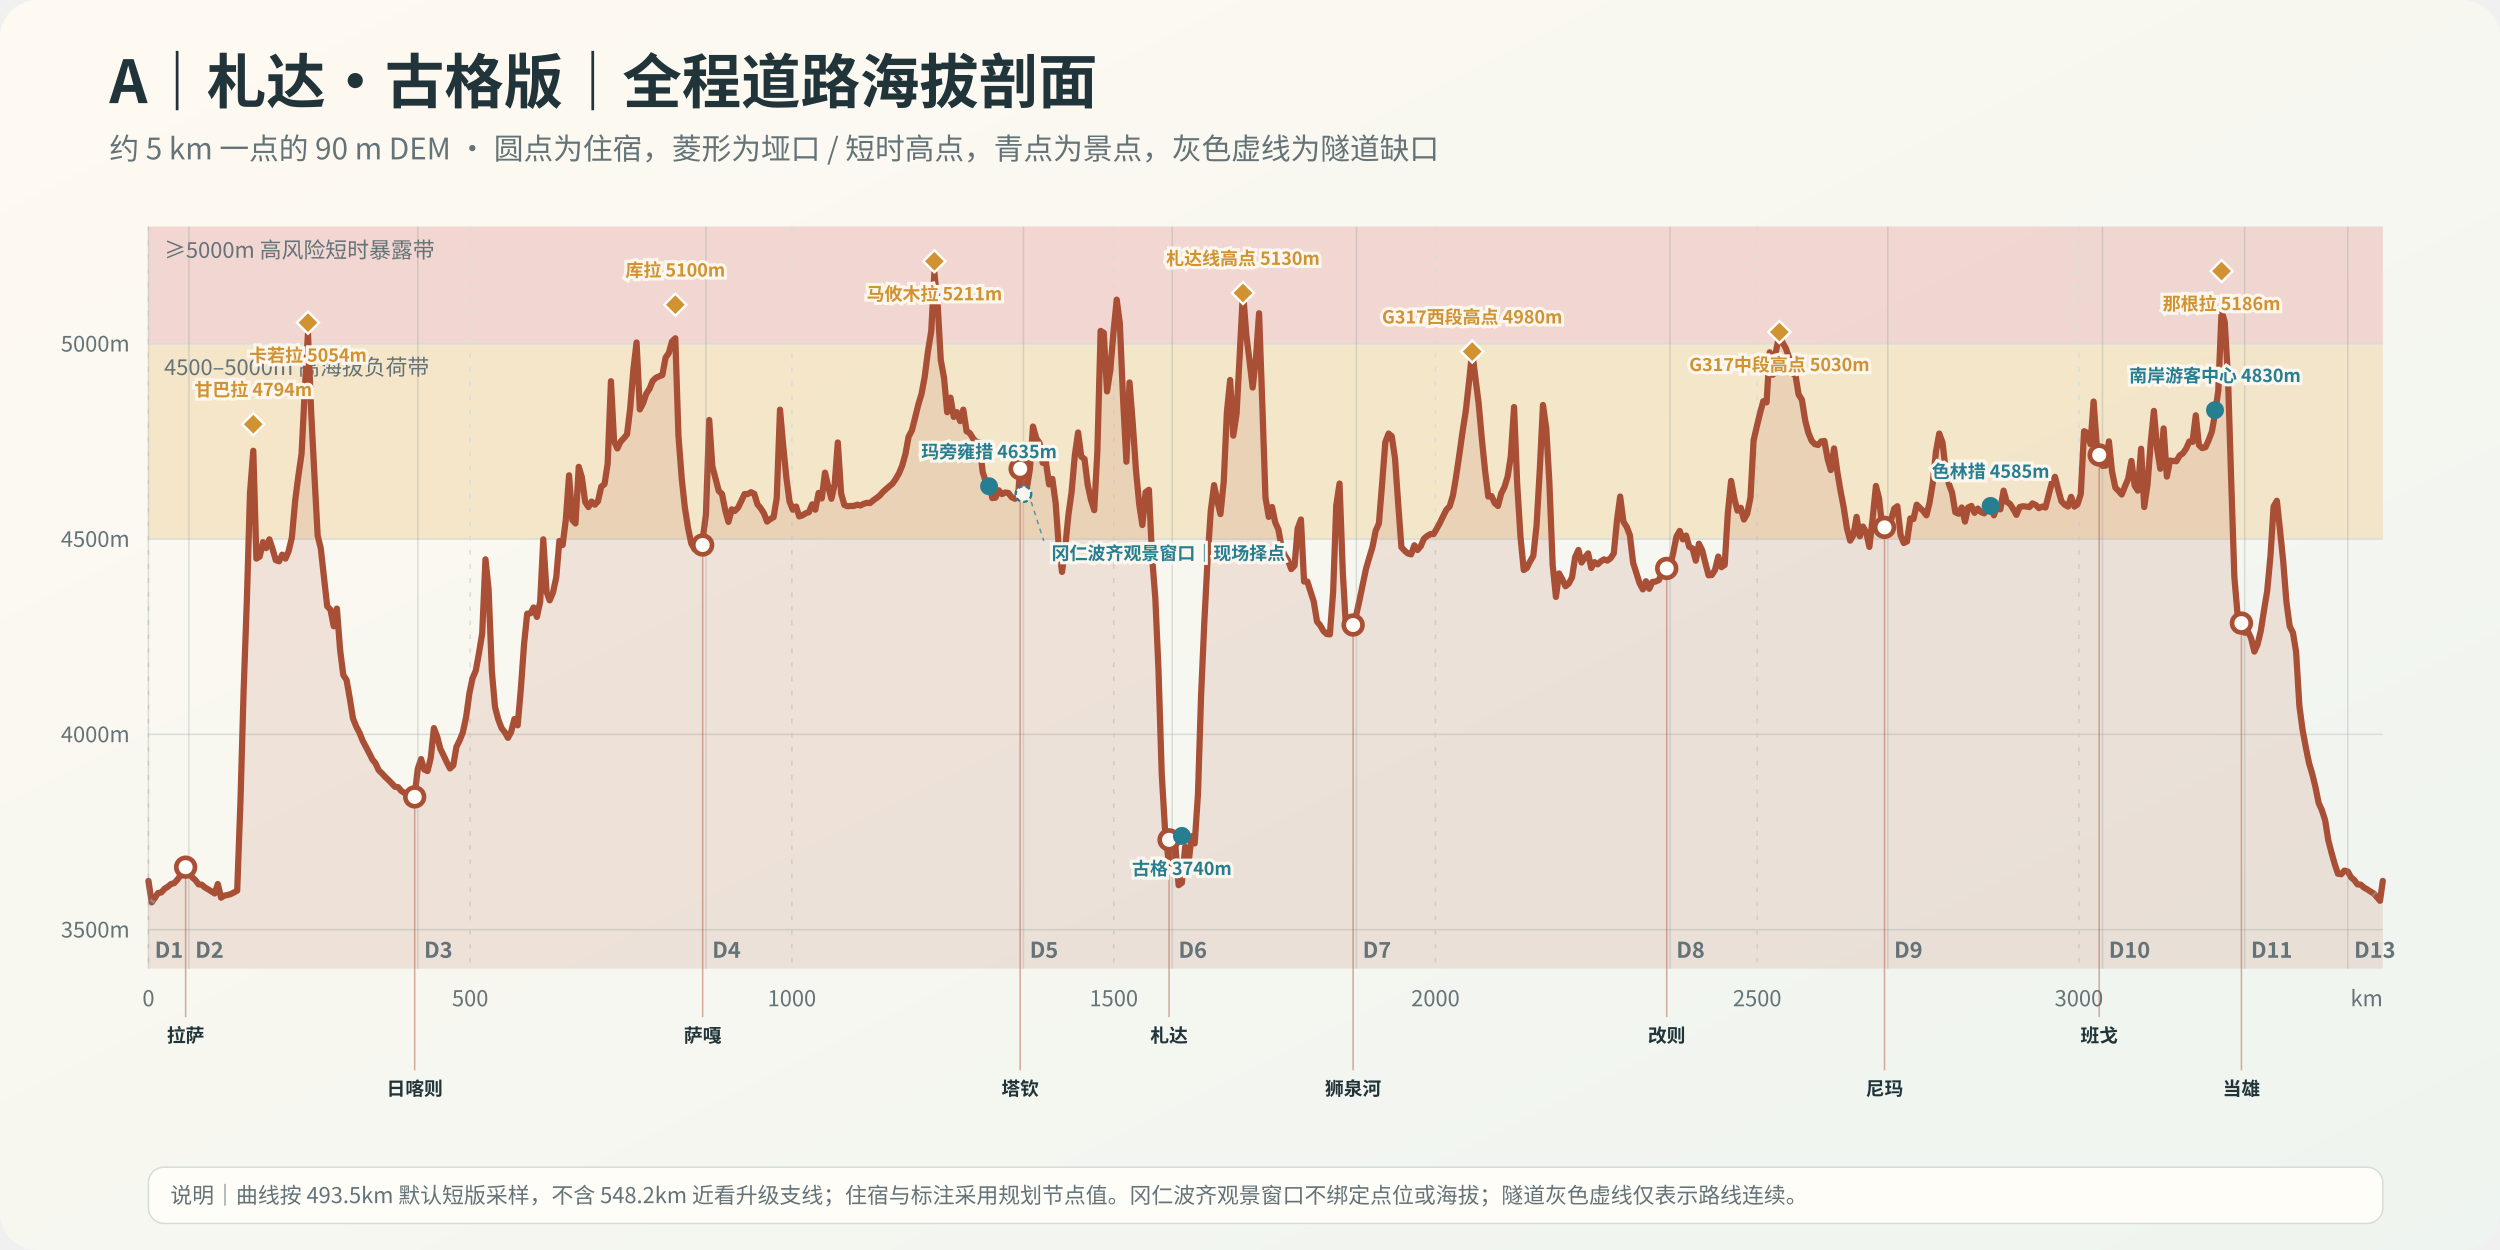
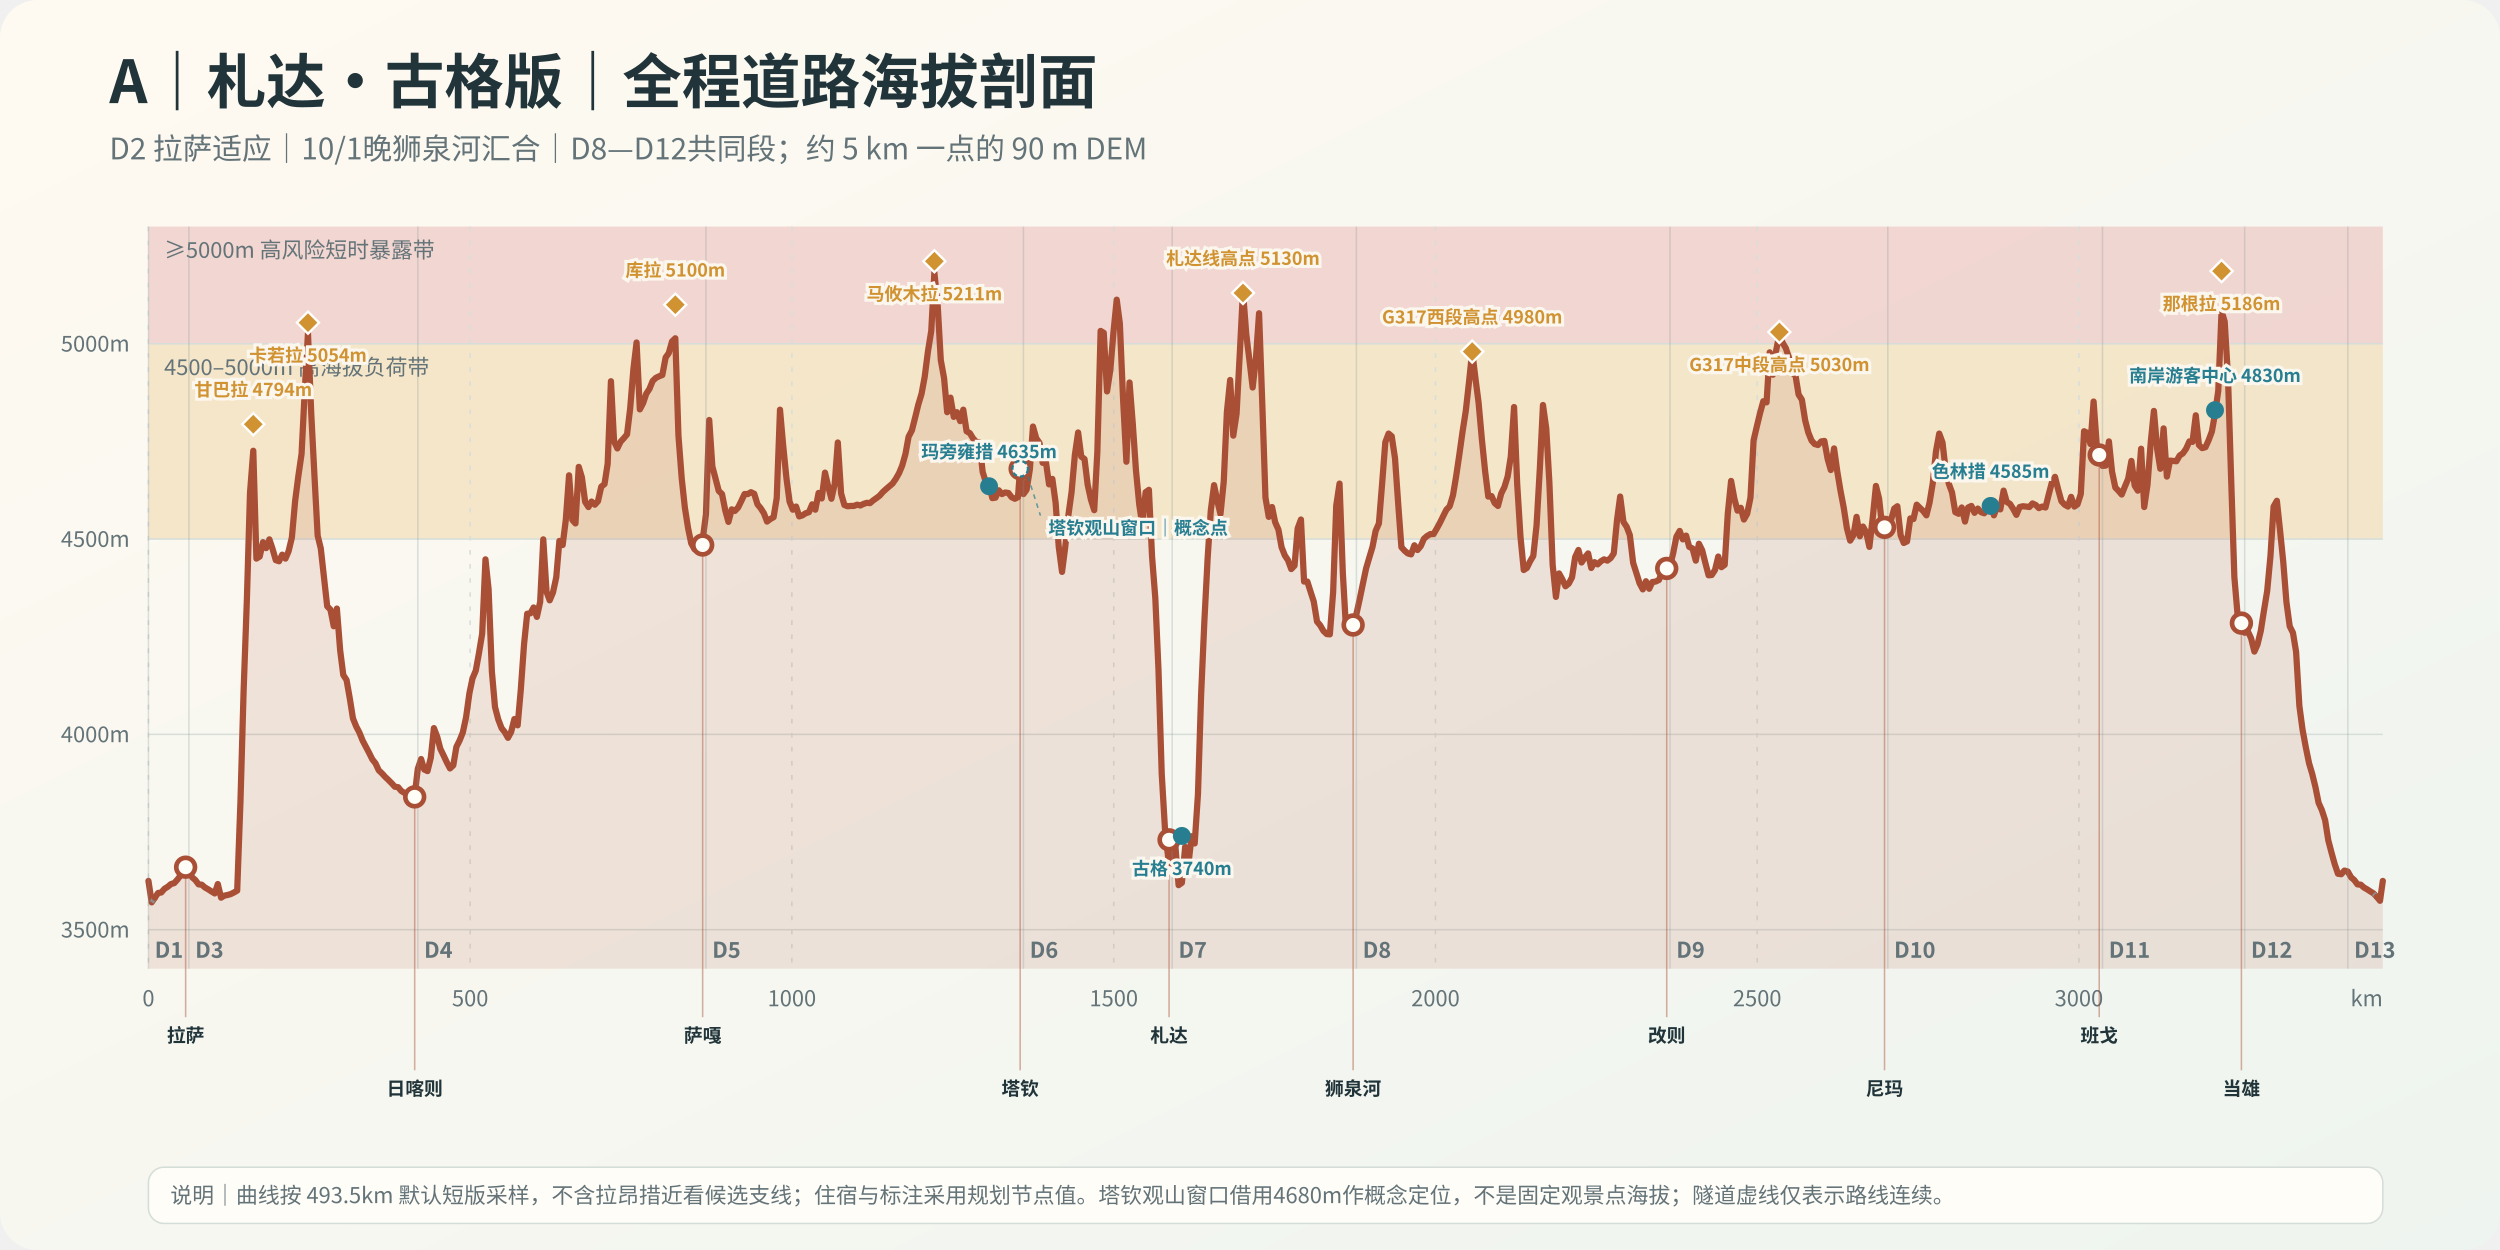
<svg xmlns="http://www.w3.org/2000/svg" width="1600" height="800" viewBox="0 0 1600 800" role="img">
  <defs>
    <linearGradient id="paper" x1="0" y1="0" x2="1" y2="1">
      <stop offset="0" stop-color="#fffaf1" />
      <stop offset="1" stop-color="#eef4ef" />
    </linearGradient>
    <filter id="soft" x="-30%" y="-30%" width="160%" height="160%">
      <feDropShadow dx="0" dy="3" stdDeviation="4" flood-color="#21343a" flood-opacity=".18" />
    </filter>
    <marker id="arr-a" viewBox="0 0 10 10" refX="8" refY="5" markerWidth="11" markerHeight="11" markerUnits="userSpaceOnUse" orient="auto-start-reverse">
      <path d="M0 0L10 5L0 10z" fill="#a94f36" />
    </marker>
    <marker id="arr-b" viewBox="0 0 10 10" refX="8" refY="5" markerWidth="11" markerHeight="11" markerUnits="userSpaceOnUse" orient="auto-start-reverse">
      <path d="M0 0L10 5L0 10z" fill="#7652a6" />
    </marker>
    <marker id="arr-gold" viewBox="0 0 10 10" refX="8" refY="5" markerWidth="11" markerHeight="11" markerUnits="userSpaceOnUse" orient="auto-start-reverse">
      <path d="M0 0L10 5L0 10z" fill="#c28a2c" />
    </marker>
    <marker id="arr-blue" viewBox="0 0 10 10" refX="8" refY="5" markerWidth="11" markerHeight="11" markerUnits="userSpaceOnUse" orient="auto-start-reverse">
      <path d="M0 0L10 5L0 10z" fill="#244f73" />
    </marker>
    <style>
.cn{font-family:"PingFang SC","Hiragino Sans GB","Microsoft YaHei","Noto Sans CJK SC",sans-serif}
.title{font-size:38px;font-weight:750;fill:#20343a}.sub{font-size:19px;fill:#637378}
.axis{font-size:14px;fill:#637378}.small{font-size:14px;fill:#637378}.label{font-size:16px;font-weight:650;fill:#20343a;paint-order:stroke;stroke:#fbf7ef;stroke-width:5px;stroke-linejoin:round}
.route{fill:none;stroke-linecap:round;stroke-linejoin:round}.legend{font-size:15px;fill:#33484e}
.profile{fill:none;stroke:#a94f36;stroke-width:4;stroke-linecap:round;stroke-linejoin:round}
</style>
  </defs>
  <rect width="1600" height="800" rx="24" fill="url(#paper)" />
  <text class="cn title" x="70" y="66">A｜札达·古格版｜全程道路海拔剖面</text>
-   <text class="cn sub" x="70" y="102">约 5 km 一点的 90 m DEM · 圆点为住宿，菱形为垭口 / 短时高点，青点为景点，灰色虚线为隧道缺口</text>
+   <text class="cn sub" x="70" y="102">D2 拉萨适应｜10/1晚狮泉河汇合｜D8—D12共同段；约 5 km 一点的 90 m DEM</text>
  <rect x="95" y="145" width="1430" height="75.0" fill="#efc9c5" opacity=".72" />
  <rect x="95" y="220.0" width="1430" height="125.0" fill="#f2dfba" opacity=".72" />
  <text class="cn axis" x="105" y="165" fill="#98483e">≥5000m 高风险短时暴露带</text>
  <text class="cn axis" x="105" y="240.0" fill="#886224">4500–5000m 高海拔负荷带</text>
  <line x1="95" y1="595.0" x2="1525" y2="595.0" stroke="#d7ded9" stroke-width="1" />
  <text class="cn axis" x="83" y="600.0" text-anchor="end">3500m</text>
  <line x1="95" y1="470.0" x2="1525" y2="470.0" stroke="#d7ded9" stroke-width="1" />
  <text class="cn axis" x="83" y="475.0" text-anchor="end">4000m</text>
  <line x1="95" y1="345.0" x2="1525" y2="345.0" stroke="#d7ded9" stroke-width="1" />
  <text class="cn axis" x="83" y="350.0" text-anchor="end">4500m</text>
  <line x1="95" y1="220.0" x2="1525" y2="220.0" stroke="#d7ded9" stroke-width="1" />
  <text class="cn axis" x="83" y="225.0" text-anchor="end">5000m</text>
  <line x1="95.0" y1="145" x2="95.0" y2="620" stroke="#d7ded9" stroke-width="1" stroke-dasharray="3 6" />
  <text class="cn axis" x="95.0" y="644" text-anchor="middle">0</text>
  <line x1="300.9" y1="145" x2="300.9" y2="620" stroke="#d7ded9" stroke-width="1" stroke-dasharray="3 6" />
  <text class="cn axis" x="300.9" y="644" text-anchor="middle">500</text>
  <line x1="506.8" y1="145" x2="506.8" y2="620" stroke="#d7ded9" stroke-width="1" stroke-dasharray="3 6" />
  <text class="cn axis" x="506.8" y="644" text-anchor="middle">1000</text>
  <line x1="712.8" y1="145" x2="712.8" y2="620" stroke="#d7ded9" stroke-width="1" stroke-dasharray="3 6" />
  <text class="cn axis" x="712.8" y="644" text-anchor="middle">1500</text>
  <line x1="918.7" y1="145" x2="918.7" y2="620" stroke="#d7ded9" stroke-width="1" stroke-dasharray="3 6" />
  <text class="cn axis" x="918.7" y="644" text-anchor="middle">2000</text>
  <line x1="1124.6" y1="145" x2="1124.6" y2="620" stroke="#d7ded9" stroke-width="1" stroke-dasharray="3 6" />
  <text class="cn axis" x="1124.6" y="644" text-anchor="middle">2500</text>
  <line x1="1330.5" y1="145" x2="1330.5" y2="620" stroke="#d7ded9" stroke-width="1" stroke-dasharray="3 6" />
  <text class="cn axis" x="1330.5" y="644" text-anchor="middle">3000</text>
  <text class="cn axis" x="1525" y="644" text-anchor="end">km</text>
  <path d="M95.0,620.0 L95.0,563.8 L97.1,577.5 L99.1,574.5 L99.1,620.0 Z" fill="#a94f36" opacity=".13" />
  <path class="profile" d="M95.0,563.8 L97.1,577.5 L99.1,574.5" />
  <path d="M97.1,577.5 L99.1,574.5 L101.2,571.5" fill="none" stroke="#8b9494" stroke-width="3" stroke-dasharray="8 8" opacity=".9" />
  <path d="M99.1,620.0 L99.1,574.5 L101.2,571.5 L103.2,571.2 L105.3,568.8 L107.4,567.5 L109.4,565.8 L111.5,565.2 L113.5,563.0 L115.6,560.2 L117.7,558.2 L118.8,557.2 L120.9,557.8 L123.0,561.5 L125.0,563.2 L127.1,566.0 L129.1,566.2 L131.2,568.0 L133.3,569.2 L135.3,570.5 L137.4,571.8 L139.4,565.8 L141.5,574.5 L143.6,573.2 L145.6,572.8 L147.7,572.2 L149.7,571.2 L151.8,570.0 L153.9,512.8 L155.9,442.5 L158.0,383.8 L160.0,315.5 L162.1,288.5 L164.1,357.5 L166.2,356.2 L168.3,347.0 L170.3,350.8 L172.4,345.2 L174.4,351.2 L176.5,358.5 L178.6,359.2 L180.6,355.0 L182.7,357.5 L184.7,352.8 L186.8,344.0 L188.9,320.5 L190.9,305.0 L193.0,290.5 L195.0,250.8 L197.1,213.2 L199.2,264.8 L201.2,303.5 L203.3,342.8 L205.3,351.0 L207.4,370.0 L209.4,388.0 L211.5,390.2 L213.6,400.8 L215.6,389.5 L217.7,416.2 L219.7,432.0 L221.8,435.2 L223.9,447.2 L225.9,459.8 L228.0,465.0 L230.0,468.8 L232.1,474.0 L234.2,478.0 L236.2,481.8 L238.3,486.0 L240.3,488.5 L242.4,493.0 L244.5,495.0 L246.5,497.2 L248.6,499.2 L250.6,501.2 L252.7,503.5 L254.8,503.8 L256.8,506.2 L258.9,507.5 L260.9,507.5 L263.0,508.8 L265.0,509.2 L265.4,509.0 L267.4,492.0 L269.5,485.8 L271.5,492.5 L273.6,493.5 L275.7,485.0 L277.7,466.0 L279.8,471.5 L281.8,479.2 L283.9,483.5 L286.0,488.0 L288.0,491.8 L290.1,489.8 L292.1,478.0 L294.2,473.8 L296.2,468.8 L298.3,459.0 L300.4,443.8 L302.4,434.2 L304.5,429.2 L306.5,418.2 L308.6,405.5 L310.7,358.0 L312.7,377.2 L314.8,429.8 L316.8,452.5 L318.9,460.5 L321.0,466.0 L323.0,468.5 L325.1,472.2 L327.1,468.5 L329.2,460.2 L331.3,464.2 L333.3,441.5 L335.4,412.2 L337.4,392.8 L339.5,392.5 L341.5,388.8 L343.6,394.8 L345.7,385.2 L347.7,345.2 L349.8,378.8 L351.8,384.2 L353.9,379.2 L356.0,369.5 L358.0,346.2 L360.1,348.8 L362.1,332.8 L364.2,304.2 L366.3,332.8 L368.3,335.0 L370.4,298.8 L372.4,305.5 L374.5,321.2 L376.6,324.5 L378.6,321.0 L380.7,323.0 L382.7,320.8 L384.8,311.5 L386.9,309.8 L388.9,296.8 L391.0,244.0 L393.0,282.5 L395.1,287.0 L397.1,282.8 L399.2,280.5 L401.3,278.0 L403.3,261.5 L405.4,236.0 L407.4,219.2 L409.5,262.0 L411.6,258.0 L413.6,252.0 L415.7,248.8 L417.7,243.8 L419.8,241.8 L421.9,240.8 L423.9,240.0 L426.0,228.8 L428.0,226.0 L430.1,218.5 L432.2,216.5 L434.2,278.8 L436.3,306.2 L438.3,324.8 L440.4,338.2 L442.4,347.8 L444.5,351.5 L446.6,351.0 L448.6,352.5 L449.7,345.5 L451.8,329.2 L453.9,268.8 L455.9,298.5 L458.0,306.5 L460.0,314.2 L462.1,316.2 L464.2,326.8 L466.2,334.0 L468.3,326.0 L470.3,327.0 L472.4,324.8 L474.5,320.5 L476.5,316.2 L478.6,316.2 L480.6,315.0 L482.7,316.0 L484.8,322.8 L486.8,325.2 L488.9,328.5 L490.9,333.8 L493.0,332.2 L495.1,331.0 L497.1,318.8 L499.2,262.2 L501.2,284.8 L503.3,305.8 L505.3,321.0 L507.4,326.2 L509.5,324.2 L511.5,330.5 L513.6,329.8 L515.6,328.5 L517.7,327.8 L519.8,322.8 L521.8,326.2 L523.9,315.5 L525.9,319.0 L528.0,302.5 L530.1,311.5 L532.1,319.2 L534.2,309.8 L536.2,283.2 L538.3,315.8 L540.4,323.2 L542.4,324.0 L544.5,323.8 L546.5,323.8 L548.6,323.0 L550.6,323.5 L552.7,322.5 L554.8,321.8 L556.8,322.0 L558.9,320.2 L560.9,318.8 L563.0,317.2 L565.1,314.8 L567.1,313.0 L569.2,311.2 L571.2,309.5 L573.3,306.5 L575.4,302.8 L577.4,298.0 L579.5,290.5 L581.5,279.5 L583.6,275.5 L585.7,267.2 L587.7,259.0 L589.8,252.0 L591.8,241.2 L593.9,224.8 L596.0,211.8 L598.0,174.5 L600.1,195.0 L602.1,230.5 L604.2,242.0 L606.2,263.8 L608.3,254.5 L610.4,266.8 L612.4,263.8 L614.5,269.5 L616.5,262.2 L618.6,276.0 L620.7,277.2 L622.7,280.5 L624.8,282.8 L626.8,283.2 L628.9,302.0 L631.0,308.8 L633.0,310.2 L635.1,318.8 L637.1,318.5 L639.2,313.8 L641.3,316.2 L643.3,315.2 L645.4,315.5 L647.4,318.2 L649.5,319.2 L651.5,318.2 L652.9,299.5 L655.0,316.2 L657.0,313.5 L659.1,300.5 L661.1,273.0 L663.2,280.5 L665.3,283.5 L667.3,296.2 L669.4,295.8 L671.4,310.0 L673.5,306.5 L675.6,321.8 L677.6,350.0 L679.7,366.0 L681.7,350.5 L683.8,329.5 L685.8,315.0 L687.9,291.2 L690.0,276.8 L692.0,292.2 L694.1,293.8 L696.1,310.2 L698.2,319.8 L700.3,326.5 L702.3,289.2 L704.4,211.8 L706.4,213.0 L708.5,250.5 L710.6,236.8 L712.6,212.8 L714.7,191.8 L716.7,207.0 L718.8,256.2 L720.9,295.5 L722.9,244.8 L725.0,271.5 L727.0,300.8 L729.1,322.8 L731.1,336.0 L733.2,315.0 L735.3,313.5 L737.3,356.0 L739.4,382.8 L741.4,428.0 L743.5,495.2 L745.6,530.8 L747.6,548.5 L748.2,536.0 L750.2,554.5 L752.3,542.2 L754.3,566.5 L756.4,565.0 L758.5,542.0 L760.5,554.0 L762.6,535.2 L764.6,539.8 L766.7,508.2 L768.7,445.0 L770.8,397.5 L772.9,357.0 L774.9,326.8 L777.0,310.5 L779.0,320.2 L781.1,329.0 L783.2,308.2 L785.2,263.8 L787.3,243.2 L789.3,278.8 L791.4,264.8 L793.5,225.5 L795.5,186.5 L797.6,213.8 L799.6,230.2 L801.7,248.0 L803.8,229.2 L805.8,200.5 L807.9,259.5 L809.9,318.5 L812.0,330.8 L814.1,324.5 L816.1,334.2 L818.2,339.0 L820.2,350.2 L822.3,355.5 L824.3,358.5 L826.4,364.2 L828.5,362.0 L830.5,338.2 L832.6,332.5 L834.6,372.2 L836.7,372.2 L838.8,378.8 L840.8,385.0 L842.9,397.8 L844.9,400.2 L847.0,403.8 L849.1,405.8 L851.1,406.0 L853.2,379.0 L855.2,323.5 L857.3,309.5 L859.4,366.5 L861.4,401.5 L863.5,402.8 L865.5,399.5 L866.0,399.5 L868.1,393.0 L870.2,383.5 L872.2,373.8 L874.3,363.8 L876.3,357.0 L878.4,350.0 L880.4,339.8 L882.5,335.0 L884.6,309.0 L886.6,283.0 L888.7,277.5 L890.7,279.2 L892.8,293.2 L894.9,323.2 L896.9,350.2 L899.0,352.5 L901.0,354.2 L903.1,354.8 L905.2,349.0 L907.2,352.0 L909.3,349.5 L911.3,344.8 L913.4,343.0 L915.5,341.8 L917.5,341.8 L919.6,338.2 L921.6,334.5 L923.7,330.2 L925.7,326.2 L927.8,324.0 L929.9,317.0 L931.9,305.0 L934.0,290.8 L936.0,276.5 L938.1,263.0 L940.2,244.2 L942.2,225.0 L944.3,242.2 L946.3,257.8 L948.4,281.2 L950.5,301.8 L952.5,317.8 L954.6,317.5 L956.6,322.0 L958.7,323.8 L960.8,315.8 L962.8,311.8 L964.9,305.0 L966.9,292.2 L969.0,260.5 L971.0,309.8 L973.1,343.5 L975.2,364.8 L977.2,363.5 L979.3,359.2 L981.3,355.8 L983.4,336.2 L985.5,299.8 L987.5,259.2 L989.6,274.2 L991.6,308.8 L993.7,361.5 L995.8,382.0 L997.8,367.0 L999.9,370.8 L1001.9,375.2 L1004.0,373.5 L1006.1,369.5 L1008.1,356.5 L1010.2,352.0 L1012.2,360.0 L1014.3,356.8 L1016.4,354.2 L1018.4,363.5 L1020.5,359.8 L1022.5,361.2 L1024.6,359.2 L1026.6,358.0 L1028.7,358.8 L1030.8,357.2 L1032.8,354.2 L1034.9,332.8 L1036.9,317.8 L1039.0,334.0 L1041.1,337.2 L1043.1,342.5 L1045.2,360.2 L1047.2,366.5 L1049.3,373.2 L1051.4,377.2 L1053.4,372.0 L1055.5,376.8 L1057.5,372.5 L1059.6,372.2 L1061.7,371.2 L1063.7,366.2 L1065.8,365.2 L1066.7,364.8 L1068.8,362.2 L1070.8,354.2 L1072.9,343.5 L1075.0,339.8 L1077.0,345.2 L1079.1,342.8 L1081.1,350.0 L1083.2,351.0 L1085.3,358.8 L1087.3,348.0 L1089.4,352.2 L1091.4,360.2 L1093.5,368.2 L1095.5,368.0 L1097.6,364.8 L1099.7,356.2 L1101.7,363.0 L1103.8,361.5 L1105.8,328.5 L1107.9,307.8 L1110.0,319.2 L1112.0,326.8 L1114.1,325.0 L1116.1,332.5 L1118.2,328.8 L1120.3,318.5 L1122.3,281.8 L1124.4,272.8 L1126.4,264.5 L1128.5,256.8 L1130.6,257.5 L1132.6,225.5 L1134.7,239.8 L1136.7,224.5 L1138.8,213.8 L1140.8,219.2 L1142.9,222.8 L1145.0,229.0 L1147.0,238.8 L1149.1,240.2 L1151.1,252.5 L1153.2,255.8 L1155.3,269.0 L1157.3,276.8 L1159.4,282.0 L1161.4,284.2 L1163.5,284.8 L1165.6,282.5 L1167.6,282.2 L1169.7,293.8 L1171.7,300.8 L1173.8,287.0 L1175.9,302.0 L1177.9,314.0 L1180.0,325.0 L1182.0,338.0 L1184.1,346.0 L1186.2,342.5 L1188.2,330.8 L1190.3,343.2 L1192.3,337.0 L1194.4,340.8 L1196.4,350.0 L1198.5,331.8 L1200.6,311.0 L1202.6,319.0 L1204.7,338.0 L1206.1,338.0 L1208.2,333.8 L1210.2,333.0 L1212.3,325.5 L1214.3,324.0 L1216.4,342.5 L1218.4,347.5 L1220.5,346.5 L1222.6,331.8 L1224.6,332.2 L1226.7,323.0 L1228.7,325.0 L1230.8,327.0 L1232.9,329.8 L1234.9,321.8 L1237.0,309.0 L1239.0,289.0 L1241.1,277.5 L1243.2,283.2 L1245.2,300.5 L1247.3,309.8 L1249.3,315.2 L1251.4,327.8 L1253.5,328.8 L1255.5,324.8 L1257.6,333.8 L1259.6,324.8 L1261.7,323.8 L1263.7,328.2 L1265.8,325.5 L1267.9,327.8 L1269.9,328.5 L1272.0,325.8 L1274.0,321.5 L1276.1,329.8 L1278.2,324.2 L1280.2,326.0 L1282.3,314.0 L1284.3,321.2 L1286.4,322.5 L1288.5,325.8 L1290.5,329.5 L1292.6,324.5 L1294.6,324.0 L1296.7,324.2 L1298.8,324.5 L1300.8,322.2 L1302.9,323.2 L1304.9,325.2 L1307.0,324.2 L1309.1,324.8 L1311.1,316.8 L1313.2,308.8 L1315.2,305.2 L1317.3,313.5 L1319.3,320.8 L1321.4,323.0 L1323.5,324.2 L1325.5,318.0 L1327.6,324.2 L1329.6,322.8 L1331.7,316.2 L1333.8,276.0 L1335.8,277.0 L1337.9,284.2 L1339.9,257.0 L1342.0,286.0 L1343.5,291.2 L1345.6,298.2 L1347.6,298.0 L1349.7,282.5 L1351.7,301.8 L1353.8,312.0 L1355.9,314.2 L1357.9,316.5 L1360.0,311.2 L1362.0,306.5 L1364.1,295.0 L1366.2,310.8 L1368.2,314.0 L1370.3,287.2 L1372.3,324.5 L1374.4,310.2 L1376.5,282.8 L1378.5,263.0 L1380.6,287.5 L1382.6,300.0 L1384.7,274.2 L1386.8,305.0 L1388.8,294.8 L1390.9,295.0 L1392.9,295.2 L1395.0,291.5 L1397.0,290.2 L1399.1,287.2 L1401.2,282.5 L1403.2,282.8 L1405.3,265.8 L1407.3,284.8 L1409.4,286.8 L1411.5,286.2 L1413.5,281.8 L1415.6,276.2 L1417.6,264.8 L1419.7,250.0 L1421.8,199.2 L1423.8,205.8 L1425.9,241.0 L1427.9,305.5 L1430.0,369.5 L1432.1,394.0 L1434.1,400.8 L1434.5,399.0 L1436.6,405.0 L1438.6,404.0 L1440.7,408.5 L1442.8,417.0 L1444.8,412.5 L1446.9,403.8 L1448.9,391.0 L1451.0,378.2 L1453.1,355.8 L1455.1,324.2 L1457.2,320.5 L1459.2,339.2 L1461.3,359.8 L1463.3,385.2 L1465.4,400.8 L1467.5,405.0 L1469.5,417.2 L1471.6,451.8 L1473.6,466.8 L1475.7,478.2 L1477.8,488.5 L1479.8,495.2 L1481.9,503.8 L1483.9,513.8 L1486.0,518.5 L1488.1,525.0 L1490.1,537.8 L1492.2,545.8 L1494.2,553.0 L1496.3,559.2 L1498.4,559.5 L1500.4,557.2 L1500.6,557.2 L1502.6,557.8 L1504.7,561.5 L1506.7,563.2 L1508.8,566.0 L1510.9,566.2 L1512.9,568.0 L1515.0,569.2 L1517.0,570.5 L1519.1,571.8 L1521.2,574.0 L1521.2,620.0 Z" fill="#a94f36" opacity=".13" />
  <path class="profile" d="M99.1,574.5 L101.2,571.5 L103.2,571.2 L105.3,568.8 L107.4,567.5 L109.4,565.8 L111.5,565.2 L113.5,563.0 L115.6,560.2 L117.7,558.2 L118.8,557.2 L120.9,557.8 L123.0,561.5 L125.0,563.2 L127.1,566.0 L129.1,566.2 L131.2,568.0 L133.3,569.2 L135.3,570.5 L137.4,571.8 L139.4,565.8 L141.5,574.5 L143.6,573.2 L145.6,572.8 L147.7,572.2 L149.7,571.2 L151.8,570.0 L153.9,512.8 L155.9,442.5 L158.0,383.8 L160.0,315.5 L162.1,288.5 L164.1,357.5 L166.2,356.2 L168.3,347.0 L170.3,350.8 L172.4,345.2 L174.4,351.2 L176.5,358.5 L178.6,359.2 L180.6,355.0 L182.7,357.5 L184.7,352.8 L186.8,344.0 L188.9,320.5 L190.9,305.0 L193.0,290.5 L195.0,250.8 L197.1,213.2 L199.2,264.8 L201.2,303.5 L203.3,342.8 L205.3,351.0 L207.4,370.0 L209.4,388.0 L211.5,390.2 L213.6,400.8 L215.6,389.5 L217.7,416.2 L219.7,432.0 L221.8,435.2 L223.9,447.2 L225.9,459.8 L228.0,465.0 L230.0,468.8 L232.1,474.0 L234.2,478.0 L236.2,481.8 L238.3,486.0 L240.3,488.5 L242.4,493.0 L244.5,495.0 L246.5,497.2 L248.6,499.2 L250.6,501.2 L252.7,503.5 L254.8,503.8 L256.8,506.2 L258.9,507.5 L260.9,507.5 L263.0,508.8 L265.0,509.2 L265.4,509.0 L267.4,492.0 L269.5,485.8 L271.5,492.5 L273.6,493.5 L275.7,485.0 L277.7,466.0 L279.8,471.5 L281.8,479.2 L283.9,483.5 L286.0,488.0 L288.0,491.8 L290.1,489.8 L292.1,478.0 L294.2,473.8 L296.2,468.8 L298.3,459.0 L300.4,443.8 L302.4,434.2 L304.5,429.2 L306.5,418.2 L308.6,405.5 L310.7,358.0 L312.7,377.2 L314.8,429.8 L316.8,452.5 L318.9,460.5 L321.0,466.0 L323.0,468.5 L325.1,472.2 L327.1,468.5 L329.2,460.2 L331.3,464.2 L333.3,441.5 L335.4,412.2 L337.4,392.8 L339.5,392.5 L341.5,388.8 L343.6,394.8 L345.7,385.2 L347.7,345.2 L349.8,378.8 L351.8,384.2 L353.9,379.2 L356.0,369.5 L358.0,346.2 L360.1,348.8 L362.1,332.8 L364.2,304.2 L366.3,332.8 L368.3,335.0 L370.4,298.8 L372.4,305.5 L374.5,321.2 L376.6,324.5 L378.6,321.0 L380.7,323.0 L382.7,320.8 L384.8,311.5 L386.9,309.8 L388.9,296.8 L391.0,244.0 L393.0,282.5 L395.1,287.0 L397.1,282.8 L399.2,280.5 L401.3,278.0 L403.3,261.5 L405.4,236.0 L407.4,219.2 L409.5,262.0 L411.6,258.0 L413.6,252.0 L415.7,248.8 L417.7,243.8 L419.8,241.8 L421.9,240.8 L423.9,240.0 L426.0,228.8 L428.0,226.0 L430.1,218.5 L432.2,216.5 L434.2,278.8 L436.3,306.2 L438.3,324.8 L440.4,338.2 L442.4,347.8 L444.5,351.5 L446.6,351.0 L448.6,352.5 L449.7,345.5 L451.8,329.2 L453.9,268.8 L455.9,298.5 L458.0,306.5 L460.0,314.2 L462.1,316.2 L464.2,326.8 L466.2,334.0 L468.3,326.0 L470.3,327.0 L472.4,324.8 L474.5,320.5 L476.5,316.2 L478.6,316.2 L480.6,315.0 L482.7,316.0 L484.8,322.8 L486.8,325.2 L488.9,328.5 L490.9,333.8 L493.0,332.2 L495.1,331.0 L497.1,318.8 L499.2,262.2 L501.2,284.8 L503.3,305.8 L505.3,321.0 L507.4,326.2 L509.5,324.2 L511.5,330.5 L513.6,329.8 L515.6,328.5 L517.7,327.8 L519.8,322.8 L521.8,326.2 L523.9,315.5 L525.9,319.0 L528.0,302.5 L530.1,311.5 L532.1,319.2 L534.2,309.8 L536.2,283.2 L538.3,315.8 L540.4,323.2 L542.4,324.0 L544.5,323.8 L546.5,323.8 L548.6,323.0 L550.6,323.5 L552.7,322.5 L554.8,321.8 L556.8,322.0 L558.9,320.2 L560.9,318.8 L563.0,317.2 L565.1,314.8 L567.1,313.0 L569.2,311.2 L571.2,309.5 L573.3,306.5 L575.4,302.8 L577.4,298.0 L579.5,290.5 L581.5,279.5 L583.6,275.5 L585.7,267.2 L587.7,259.0 L589.8,252.0 L591.8,241.2 L593.9,224.8 L596.0,211.8 L598.0,174.5 L600.1,195.0 L602.1,230.5 L604.2,242.0 L606.2,263.8 L608.3,254.5 L610.4,266.8 L612.4,263.8 L614.5,269.5 L616.5,262.2 L618.6,276.0 L620.7,277.2 L622.7,280.5 L624.8,282.8 L626.8,283.2 L628.9,302.0 L631.0,308.8 L633.0,310.2 L635.1,318.8 L637.1,318.5 L639.2,313.8 L641.3,316.2 L643.3,315.2 L645.4,315.5 L647.4,318.2 L649.5,319.2 L651.5,318.2 L652.9,299.5 L655.0,316.2 L657.0,313.5 L659.1,300.5 L661.1,273.0 L663.2,280.5 L665.3,283.5 L667.3,296.2 L669.4,295.8 L671.4,310.0 L673.5,306.5 L675.6,321.8 L677.6,350.0 L679.7,366.0 L681.7,350.5 L683.8,329.5 L685.8,315.0 L687.9,291.2 L690.0,276.8 L692.0,292.2 L694.1,293.8 L696.1,310.2 L698.2,319.8 L700.3,326.5 L702.3,289.2 L704.4,211.8 L706.4,213.0 L708.5,250.5 L710.6,236.8 L712.6,212.8 L714.7,191.8 L716.7,207.0 L718.8,256.2 L720.9,295.5 L722.9,244.8 L725.0,271.5 L727.0,300.8 L729.1,322.8 L731.1,336.0 L733.2,315.0 L735.3,313.5 L737.3,356.0 L739.4,382.8 L741.4,428.0 L743.5,495.2 L745.6,530.8 L747.6,548.5 L748.2,536.0 L750.2,554.5 L752.3,542.2 L754.3,566.5 L756.4,565.0 L758.5,542.0 L760.5,554.0 L762.6,535.2 L764.6,539.8 L766.7,508.2 L768.7,445.0 L770.8,397.5 L772.9,357.0 L774.9,326.8 L777.0,310.5 L779.0,320.2 L781.1,329.0 L783.2,308.2 L785.2,263.8 L787.3,243.2 L789.3,278.8 L791.4,264.8 L793.5,225.5 L795.5,186.5 L797.6,213.8 L799.6,230.2 L801.7,248.0 L803.8,229.2 L805.8,200.5 L807.9,259.5 L809.9,318.5 L812.0,330.8 L814.1,324.5 L816.1,334.2 L818.2,339.0 L820.2,350.2 L822.3,355.5 L824.3,358.5 L826.4,364.2 L828.5,362.0 L830.5,338.2 L832.6,332.5 L834.6,372.2 L836.7,372.2 L838.8,378.8 L840.8,385.0 L842.9,397.8 L844.9,400.2 L847.0,403.8 L849.1,405.8 L851.1,406.0 L853.2,379.0 L855.2,323.5 L857.3,309.5 L859.4,366.5 L861.4,401.5 L863.5,402.8 L865.5,399.5 L866.0,399.5 L868.1,393.0 L870.2,383.5 L872.2,373.8 L874.3,363.8 L876.3,357.0 L878.4,350.0 L880.4,339.8 L882.5,335.0 L884.6,309.0 L886.6,283.0 L888.7,277.5 L890.7,279.2 L892.8,293.2 L894.9,323.2 L896.9,350.2 L899.0,352.5 L901.0,354.2 L903.1,354.8 L905.2,349.0 L907.2,352.0 L909.3,349.5 L911.3,344.8 L913.4,343.0 L915.5,341.8 L917.5,341.8 L919.6,338.2 L921.6,334.5 L923.7,330.2 L925.7,326.2 L927.8,324.0 L929.9,317.0 L931.9,305.0 L934.0,290.8 L936.0,276.5 L938.1,263.0 L940.2,244.2 L942.2,225.0 L944.3,242.2 L946.3,257.8 L948.4,281.2 L950.5,301.8 L952.5,317.8 L954.6,317.5 L956.6,322.0 L958.7,323.8 L960.8,315.8 L962.8,311.8 L964.9,305.0 L966.9,292.2 L969.0,260.5 L971.0,309.8 L973.1,343.5 L975.2,364.8 L977.2,363.5 L979.3,359.2 L981.3,355.8 L983.4,336.2 L985.5,299.8 L987.5,259.2 L989.6,274.2 L991.6,308.8 L993.7,361.5 L995.8,382.0 L997.8,367.0 L999.9,370.8 L1001.9,375.2 L1004.0,373.5 L1006.1,369.5 L1008.1,356.5 L1010.2,352.0 L1012.2,360.0 L1014.3,356.8 L1016.4,354.2 L1018.4,363.5 L1020.5,359.8 L1022.5,361.2 L1024.6,359.2 L1026.6,358.0 L1028.7,358.8 L1030.8,357.2 L1032.8,354.2 L1034.9,332.8 L1036.9,317.8 L1039.0,334.0 L1041.1,337.2 L1043.1,342.5 L1045.2,360.2 L1047.2,366.5 L1049.3,373.2 L1051.4,377.2 L1053.4,372.0 L1055.5,376.8 L1057.5,372.5 L1059.6,372.2 L1061.7,371.2 L1063.7,366.2 L1065.8,365.2 L1066.7,364.8 L1068.8,362.2 L1070.8,354.2 L1072.9,343.5 L1075.0,339.8 L1077.0,345.2 L1079.1,342.8 L1081.1,350.0 L1083.2,351.0 L1085.3,358.8 L1087.3,348.0 L1089.4,352.2 L1091.4,360.2 L1093.5,368.2 L1095.5,368.0 L1097.6,364.8 L1099.7,356.2 L1101.7,363.0 L1103.8,361.5 L1105.8,328.5 L1107.9,307.8 L1110.0,319.2 L1112.0,326.8 L1114.1,325.0 L1116.1,332.5 L1118.2,328.8 L1120.3,318.5 L1122.3,281.8 L1124.4,272.8 L1126.4,264.5 L1128.5,256.8 L1130.6,257.5 L1132.6,225.5 L1134.7,239.8 L1136.7,224.5 L1138.8,213.8 L1140.8,219.2 L1142.9,222.8 L1145.0,229.0 L1147.0,238.8 L1149.1,240.2 L1151.1,252.5 L1153.2,255.8 L1155.3,269.0 L1157.3,276.8 L1159.4,282.0 L1161.4,284.2 L1163.5,284.8 L1165.6,282.5 L1167.6,282.2 L1169.7,293.8 L1171.7,300.8 L1173.8,287.0 L1175.9,302.0 L1177.9,314.0 L1180.0,325.0 L1182.0,338.0 L1184.1,346.0 L1186.2,342.5 L1188.2,330.8 L1190.3,343.2 L1192.3,337.0 L1194.4,340.8 L1196.4,350.0 L1198.5,331.8 L1200.6,311.0 L1202.6,319.0 L1204.7,338.0 L1206.1,338.0 L1208.2,333.8 L1210.2,333.0 L1212.3,325.5 L1214.3,324.0 L1216.4,342.5 L1218.4,347.5 L1220.5,346.5 L1222.6,331.8 L1224.6,332.2 L1226.7,323.0 L1228.7,325.0 L1230.8,327.0 L1232.9,329.8 L1234.9,321.8 L1237.0,309.0 L1239.0,289.0 L1241.1,277.5 L1243.2,283.2 L1245.2,300.5 L1247.3,309.8 L1249.3,315.2 L1251.4,327.8 L1253.5,328.8 L1255.5,324.8 L1257.6,333.8 L1259.6,324.8 L1261.7,323.8 L1263.7,328.2 L1265.8,325.5 L1267.9,327.8 L1269.9,328.5 L1272.0,325.8 L1274.0,321.5 L1276.1,329.8 L1278.2,324.2 L1280.2,326.0 L1282.3,314.0 L1284.3,321.2 L1286.4,322.5 L1288.5,325.8 L1290.5,329.5 L1292.6,324.5 L1294.6,324.0 L1296.7,324.2 L1298.8,324.5 L1300.8,322.2 L1302.9,323.2 L1304.9,325.2 L1307.0,324.2 L1309.1,324.8 L1311.1,316.8 L1313.2,308.8 L1315.2,305.2 L1317.3,313.5 L1319.3,320.8 L1321.4,323.0 L1323.5,324.2 L1325.5,318.0 L1327.6,324.2 L1329.6,322.8 L1331.7,316.2 L1333.8,276.0 L1335.8,277.0 L1337.9,284.2 L1339.9,257.0 L1342.0,286.0 L1343.5,291.2 L1345.6,298.2 L1347.6,298.0 L1349.7,282.5 L1351.7,301.8 L1353.8,312.0 L1355.9,314.2 L1357.9,316.5 L1360.0,311.2 L1362.0,306.5 L1364.1,295.0 L1366.2,310.8 L1368.2,314.0 L1370.3,287.2 L1372.3,324.5 L1374.4,310.2 L1376.5,282.8 L1378.5,263.0 L1380.6,287.5 L1382.6,300.0 L1384.7,274.2 L1386.8,305.0 L1388.8,294.8 L1390.9,295.0 L1392.9,295.2 L1395.0,291.5 L1397.0,290.2 L1399.1,287.2 L1401.2,282.5 L1403.2,282.8 L1405.3,265.8 L1407.3,284.8 L1409.4,286.8 L1411.5,286.2 L1413.5,281.8 L1415.6,276.2 L1417.6,264.8 L1419.7,250.0 L1421.8,199.2 L1423.8,205.8 L1425.9,241.0 L1427.9,305.5 L1430.0,369.5 L1432.1,394.0 L1434.1,400.8 L1434.5,399.0 L1436.6,405.0 L1438.6,404.0 L1440.7,408.5 L1442.8,417.0 L1444.8,412.5 L1446.9,403.8 L1448.9,391.0 L1451.0,378.2 L1453.1,355.8 L1455.1,324.2 L1457.2,320.5 L1459.2,339.2 L1461.3,359.8 L1463.3,385.2 L1465.4,400.8 L1467.5,405.0 L1469.5,417.2 L1471.6,451.8 L1473.6,466.8 L1475.7,478.2 L1477.8,488.5 L1479.8,495.2 L1481.9,503.8 L1483.9,513.8 L1486.0,518.5 L1488.1,525.0 L1490.1,537.8 L1492.2,545.8 L1494.2,553.0 L1496.3,559.2 L1498.4,559.5 L1500.4,557.2 L1500.6,557.2 L1502.6,557.8 L1504.7,561.5 L1506.7,563.2 L1508.8,566.0 L1510.9,566.2 L1512.9,568.0 L1515.0,569.2 L1517.0,570.5 L1519.1,571.8 L1521.2,574.0" />
  <path d="M1519.1,571.8 L1521.2,574.0 L1523.2,576.5" fill="none" stroke="#8b9494" stroke-width="3" stroke-dasharray="8 8" opacity=".9" />
  <path d="M1521.2,620.0 L1521.2,574.0 L1523.2,576.5 L1525.0,563.8 L1525.0,620.0 Z" fill="#a94f36" opacity=".13" />
  <path class="profile" d="M1521.2,574.0 L1523.2,576.5 L1525.0,563.8" />
  <line x1="95.0" y1="145" x2="95.0" y2="620" stroke="#7f8e90" stroke-width="1" opacity=".25" />
  <text class="cn axis" x="99.0" y="613" font-weight="700">D1</text>
  <line x1="120.9" y1="145" x2="120.9" y2="620" stroke="#7f8e90" stroke-width="1" opacity=".25" />
-   <text class="cn axis" x="124.9" y="613" font-weight="700">D2</text>
+   <text class="cn axis" x="124.9" y="613" font-weight="700">D3</text>
  <line x1="267.4" y1="145" x2="267.4" y2="620" stroke="#7f8e90" stroke-width="1" opacity=".25" />
-   <text class="cn axis" x="271.4" y="613" font-weight="700">D3</text>
+   <text class="cn axis" x="271.4" y="613" font-weight="700">D4</text>
  <line x1="451.8" y1="145" x2="451.8" y2="620" stroke="#7f8e90" stroke-width="1" opacity=".25" />
-   <text class="cn axis" x="455.8" y="613" font-weight="700">D4</text>
+   <text class="cn axis" x="455.8" y="613" font-weight="700">D5</text>
  <line x1="655.0" y1="145" x2="655.0" y2="620" stroke="#7f8e90" stroke-width="1" opacity=".25" />
-   <text class="cn axis" x="659.0" y="613" font-weight="700">D5</text>
+   <text class="cn axis" x="659.0" y="613" font-weight="700">D6</text>
  <line x1="750.2" y1="145" x2="750.2" y2="620" stroke="#7f8e90" stroke-width="1" opacity=".25" />
-   <text class="cn axis" x="754.2" y="613" font-weight="700">D6</text>
+   <text class="cn axis" x="754.2" y="613" font-weight="700">D7</text>
  <line x1="868.1" y1="145" x2="868.1" y2="620" stroke="#7f8e90" stroke-width="1" opacity=".25" />
-   <text class="cn axis" x="872.1" y="613" font-weight="700">D7</text>
+   <text class="cn axis" x="872.1" y="613" font-weight="700">D8</text>
  <line x1="1068.8" y1="145" x2="1068.8" y2="620" stroke="#7f8e90" stroke-width="1" opacity=".25" />
-   <text class="cn axis" x="1072.8" y="613" font-weight="700">D8</text>
+   <text class="cn axis" x="1072.8" y="613" font-weight="700">D9</text>
  <line x1="1208.2" y1="145" x2="1208.2" y2="620" stroke="#7f8e90" stroke-width="1" opacity=".25" />
-   <text class="cn axis" x="1212.2" y="613" font-weight="700">D9</text>
+   <text class="cn axis" x="1212.2" y="613" font-weight="700">D10</text>
  <line x1="1345.6" y1="145" x2="1345.6" y2="620" stroke="#7f8e90" stroke-width="1" opacity=".25" />
-   <text class="cn axis" x="1349.6" y="613" font-weight="700">D10</text>
+   <text class="cn axis" x="1349.6" y="613" font-weight="700">D11</text>
  <line x1="1436.6" y1="145" x2="1436.6" y2="620" stroke="#7f8e90" stroke-width="1" opacity=".25" />
-   <text class="cn axis" x="1440.6" y="613" font-weight="700">D11</text>
+   <text class="cn axis" x="1440.6" y="613" font-weight="700">D12</text>
  <line x1="1502.6" y1="145" x2="1502.6" y2="620" stroke="#7f8e90" stroke-width="1" opacity=".25" />
  <text class="cn axis" x="1506.6" y="613" font-weight="700">D13</text>
  <line x1="118.8" y1="562.0" x2="118.8" y2="651" stroke="#a94f36" stroke-width="1" opacity=".45" />
  <circle cx="118.8" cy="555.0" r="6" fill="#fffdf8" stroke="#a94f36" stroke-width="3" />
  <text class="cn" x="118.8" y="667" text-anchor="middle" font-size="12" font-weight="650" fill="#20343a">拉萨</text>
  <line x1="265.4" y1="517.0" x2="265.4" y2="685" stroke="#a94f36" stroke-width="1" opacity=".45" />
  <circle cx="265.4" cy="510.0" r="6" fill="#fffdf8" stroke="#a94f36" stroke-width="3" />
  <text class="cn" x="265.4" y="701" text-anchor="middle" font-size="12" font-weight="650" fill="#20343a">日喀则</text>
  <line x1="449.7" y1="355.8" x2="449.7" y2="651" stroke="#a94f36" stroke-width="1" opacity=".45" />
  <circle cx="449.7" cy="348.8" r="6" fill="#fffdf8" stroke="#a94f36" stroke-width="3" />
  <text class="cn" x="449.7" y="667" text-anchor="middle" font-size="12" font-weight="650" fill="#20343a">萨嘎</text>
  <line x1="652.9" y1="307.0" x2="652.9" y2="685" stroke="#a94f36" stroke-width="1" opacity=".45" />
  <circle cx="652.9" cy="300.0" r="6" fill="#fffdf8" stroke="#a94f36" stroke-width="3" />
  <text class="cn" x="652.9" y="701" text-anchor="middle" font-size="12" font-weight="650" fill="#20343a">塔钦</text>
  <line x1="748.2" y1="544.5" x2="748.2" y2="651" stroke="#a94f36" stroke-width="1" opacity=".45" />
  <circle cx="748.2" cy="537.5" r="6" fill="#fffdf8" stroke="#a94f36" stroke-width="3" />
  <text class="cn" x="748.2" y="667" text-anchor="middle" font-size="12" font-weight="650" fill="#20343a">札达</text>
  <line x1="866.0" y1="407.0" x2="866.0" y2="685" stroke="#a94f36" stroke-width="1" opacity=".45" />
  <circle cx="866.0" cy="400.0" r="6" fill="#fffdf8" stroke="#a94f36" stroke-width="3" />
  <text class="cn" x="866.0" y="701" text-anchor="middle" font-size="12" font-weight="650" fill="#20343a">狮泉河</text>
  <line x1="1066.7" y1="370.8" x2="1066.7" y2="651" stroke="#a94f36" stroke-width="1" opacity=".45" />
  <circle cx="1066.7" cy="363.8" r="6" fill="#fffdf8" stroke="#a94f36" stroke-width="3" />
  <text class="cn" x="1066.7" y="667" text-anchor="middle" font-size="12" font-weight="650" fill="#20343a">改则</text>
  <line x1="1206.1" y1="344.5" x2="1206.1" y2="685" stroke="#a94f36" stroke-width="1" opacity=".45" />
  <circle cx="1206.1" cy="337.5" r="6" fill="#fffdf8" stroke="#a94f36" stroke-width="3" />
  <text class="cn" x="1206.1" y="701" text-anchor="middle" font-size="12" font-weight="650" fill="#20343a">尼玛</text>
  <line x1="1343.5" y1="298.2" x2="1343.5" y2="651" stroke="#a94f36" stroke-width="1" opacity=".45" />
  <circle cx="1343.5" cy="291.2" r="6" fill="#fffdf8" stroke="#a94f36" stroke-width="3" />
  <text class="cn" x="1343.5" y="667" text-anchor="middle" font-size="12" font-weight="650" fill="#20343a">班戈</text>
  <line x1="1434.5" y1="405.8" x2="1434.5" y2="685" stroke="#a94f36" stroke-width="1" opacity=".45" />
  <circle cx="1434.5" cy="398.8" r="6" fill="#fffdf8" stroke="#a94f36" stroke-width="3" />
  <text class="cn" x="1434.5" y="701" text-anchor="middle" font-size="12" font-weight="650" fill="#20343a">当雄</text>
  <rect x="157.1" y="266.5" width="10" height="10" transform="rotate(45 162.1 271.5)" fill="#d19332" stroke="#fff" stroke-width="1.5" />
  <text class="cn" x="162.1" y="253.5" text-anchor="middle" font-size="11.5" font-weight="650" fill="#d19332" paint-order="stroke" stroke="#fbf7ef" stroke-width="4">甘巴拉 4794m</text>
  <rect x="192.1" y="201.5" width="10" height="10" transform="rotate(45 197.1 206.5)" fill="#d19332" stroke="#fff" stroke-width="1.5" />
  <text class="cn" x="197.1" y="231.5" text-anchor="middle" font-size="11.5" font-weight="650" fill="#d19332" paint-order="stroke" stroke="#fbf7ef" stroke-width="4">卡若拉 5054m</text>
  <rect x="427.2" y="190.0" width="10" height="10" transform="rotate(45 432.2 195.0)" fill="#d19332" stroke="#fff" stroke-width="1.5" />
  <text class="cn" x="432.2" y="177.0" text-anchor="middle" font-size="11.5" font-weight="650" fill="#d19332" paint-order="stroke" stroke="#fbf7ef" stroke-width="4">库拉 5100m</text>
  <rect x="593.0" y="162.2" width="10" height="10" transform="rotate(45 598.0 167.2)" fill="#d19332" stroke="#fff" stroke-width="1.5" />
  <text class="cn" x="598.0" y="192.2" text-anchor="middle" font-size="11.5" font-weight="650" fill="#d19332" paint-order="stroke" stroke="#fbf7ef" stroke-width="4">马攸木拉 5211m</text>
  <circle cx="633.0" cy="311.2" r="5" fill="#277e91" stroke="#277e91" stroke-width="1.5" />
  <text class="cn" x="633.0" y="293.2" text-anchor="middle" font-size="11.5" font-weight="650" fill="#277e91" paint-order="stroke" stroke="#fbf7ef" stroke-width="4">玛旁雍措 4635m</text>
-   <circle cx="655.0" cy="316.2" r="5" fill="#fbf7ef" stroke="#277e91" stroke-width="1.5" stroke-dasharray="3 2" />
-   <path d="M660.0,321.2 L668.0,346.2" fill="none" stroke="#277e91" stroke-width="1" stroke-dasharray="3 3" opacity=".7" />
-   <text class="cn" x="673.0" y="358.2" text-anchor="start" font-size="11.5" font-weight="650" fill="#277e91" paint-order="stroke" stroke="#fbf7ef" stroke-width="4">冈仁波齐观景窗口｜现场择点</text>
+   <circle cx="652.9" cy="300.0" r="5" fill="#fbf7ef" stroke="#277e91" stroke-width="1.5" stroke-dasharray="3 2" />
+   <path d="M657.9,305.0 L665.9,330.0" fill="none" stroke="#277e91" stroke-width="1" stroke-dasharray="3 3" opacity=".7" />
+   <text class="cn" x="670.9" y="342.0" text-anchor="start" font-size="11.5" font-weight="650" fill="#277e91" paint-order="stroke" stroke="#fbf7ef" stroke-width="4">塔钦观山窗口｜概念点</text>
  <rect x="790.5" y="182.5" width="10" height="10" transform="rotate(45 795.5 187.5)" fill="#d19332" stroke="#fff" stroke-width="1.5" />
  <text class="cn" x="795.5" y="169.5" text-anchor="middle" font-size="11.5" font-weight="650" fill="#d19332" paint-order="stroke" stroke="#fbf7ef" stroke-width="4">札达线高点 5130m</text>
  <circle cx="756.4" cy="535.0" r="5" fill="#277e91" stroke="#277e91" stroke-width="1.5" />
  <text class="cn" x="756.4" y="560.0" text-anchor="middle" font-size="11.5" font-weight="650" fill="#277e91" paint-order="stroke" stroke="#fbf7ef" stroke-width="4">古格 3740m</text>
  <rect x="937.2" y="220.0" width="10" height="10" transform="rotate(45 942.2 225.0)" fill="#d19332" stroke="#fff" stroke-width="1.5" />
  <text class="cn" x="942.2" y="207.0" text-anchor="middle" font-size="11.5" font-weight="650" fill="#d19332" paint-order="stroke" stroke="#fbf7ef" stroke-width="4">G317西段高点 4980m</text>
  <rect x="1133.8" y="207.5" width="10" height="10" transform="rotate(45 1138.8 212.5)" fill="#d19332" stroke="#fff" stroke-width="1.5" />
  <text class="cn" x="1138.8" y="237.5" text-anchor="middle" font-size="11.5" font-weight="650" fill="#d19332" paint-order="stroke" stroke="#fbf7ef" stroke-width="4">G317中段高点 5030m</text>
  <circle cx="1274.0" cy="323.8" r="5" fill="#277e91" stroke="#277e91" stroke-width="1.5" />
  <text class="cn" x="1274.0" y="305.8" text-anchor="middle" font-size="11.5" font-weight="650" fill="#277e91" paint-order="stroke" stroke="#fbf7ef" stroke-width="4">色林措 4585m</text>
  <rect x="1416.8" y="168.5" width="10" height="10" transform="rotate(45 1421.8 173.5)" fill="#d19332" stroke="#fff" stroke-width="1.5" />
  <text class="cn" x="1421.8" y="198.5" text-anchor="middle" font-size="11.5" font-weight="650" fill="#d19332" paint-order="stroke" stroke="#fbf7ef" stroke-width="4">那根拉 5186m</text>
  <circle cx="1417.6" cy="262.5" r="5" fill="#277e91" stroke="#277e91" stroke-width="1.5" />
  <text class="cn" x="1417.6" y="244.5" text-anchor="middle" font-size="11.5" font-weight="650" fill="#277e91" paint-order="stroke" stroke="#fbf7ef" stroke-width="4">南岸游客中心 4830m</text>
  <g class="cn" transform="translate(95 747)">
    <rect width="1430" height="36" rx="10" fill="#fffdf8" stroke="#d5ddd8" />
-     <text class="small" x="14" y="23">说明｜曲线按 493.5km 默认短版采样，不含 548.2km 近看升级支线；住宿与标注采用规划节点值。冈仁波齐观景窗口不绑定点位或海拔；隧道灰色虚线仅表示路线连续。</text>
+     <text class="small" x="14" y="23">说明｜曲线按 493.5km 默认短版采样，不含拉昂措近看候选支线；住宿与标注采用规划节点值。塔钦观山窗口借用4680m作概念定位，不是固定观景点海拔；隧道虚线仅表示路线连续。</text>
  </g>
</svg>
